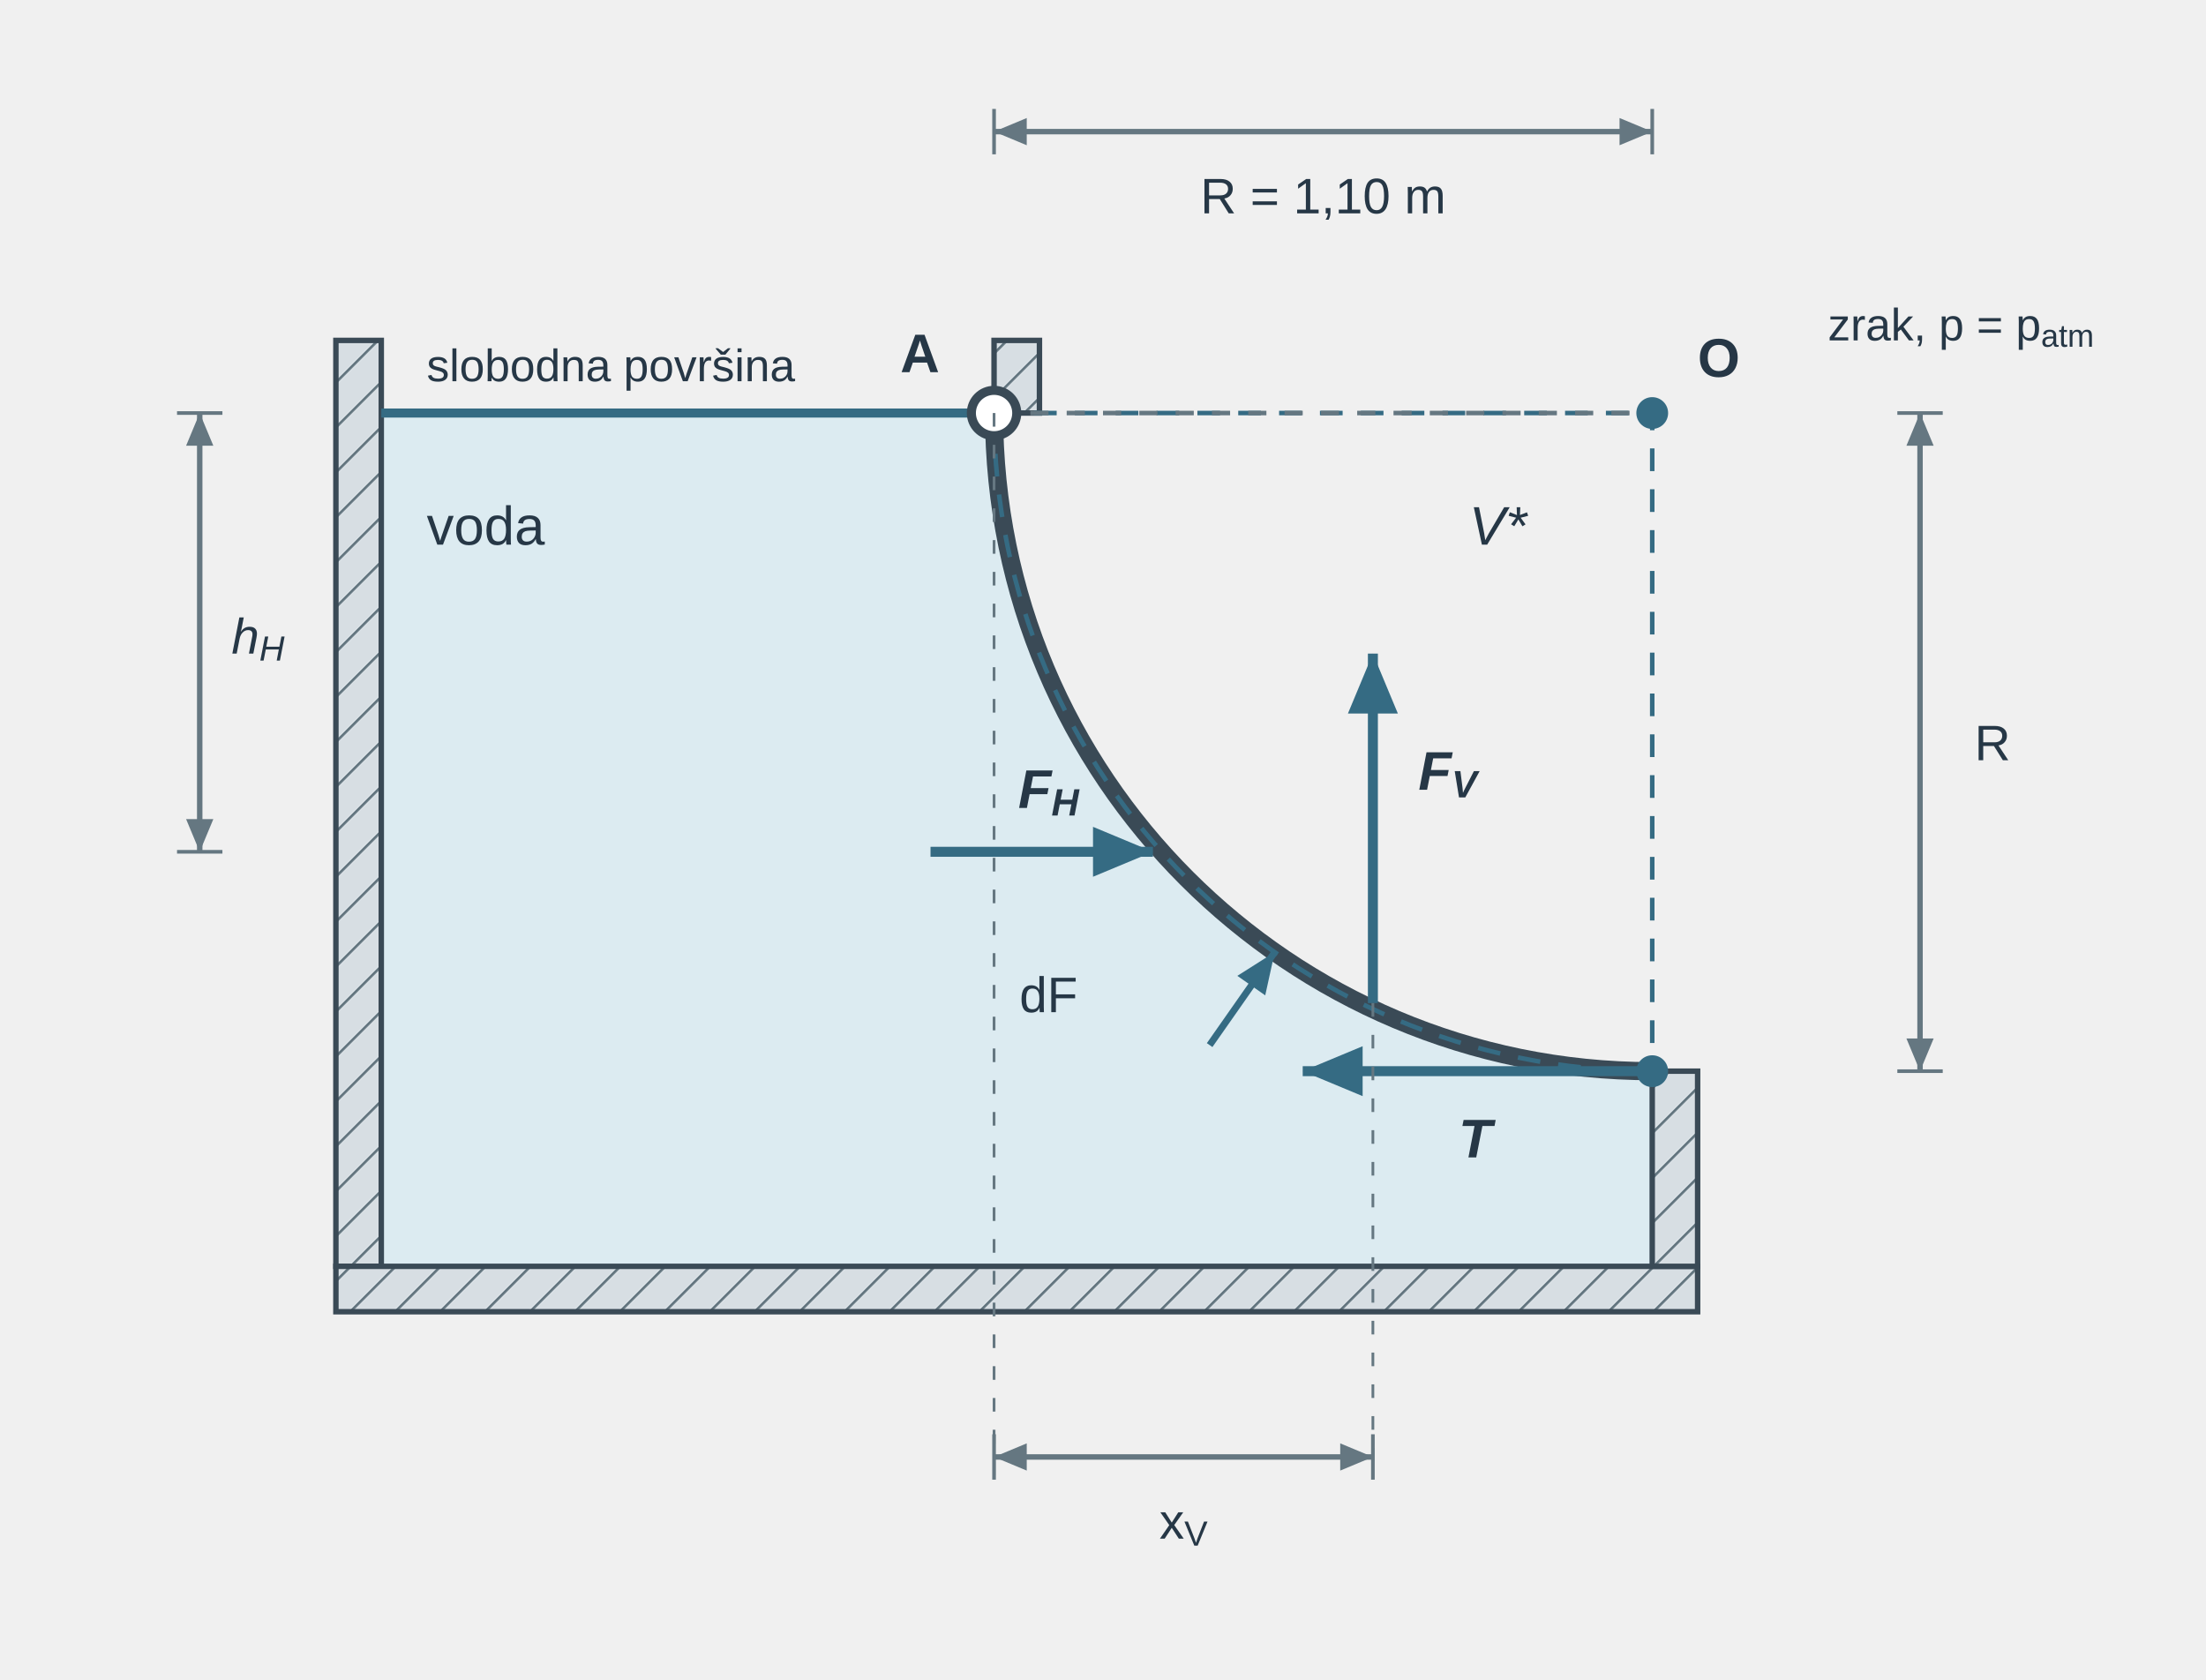
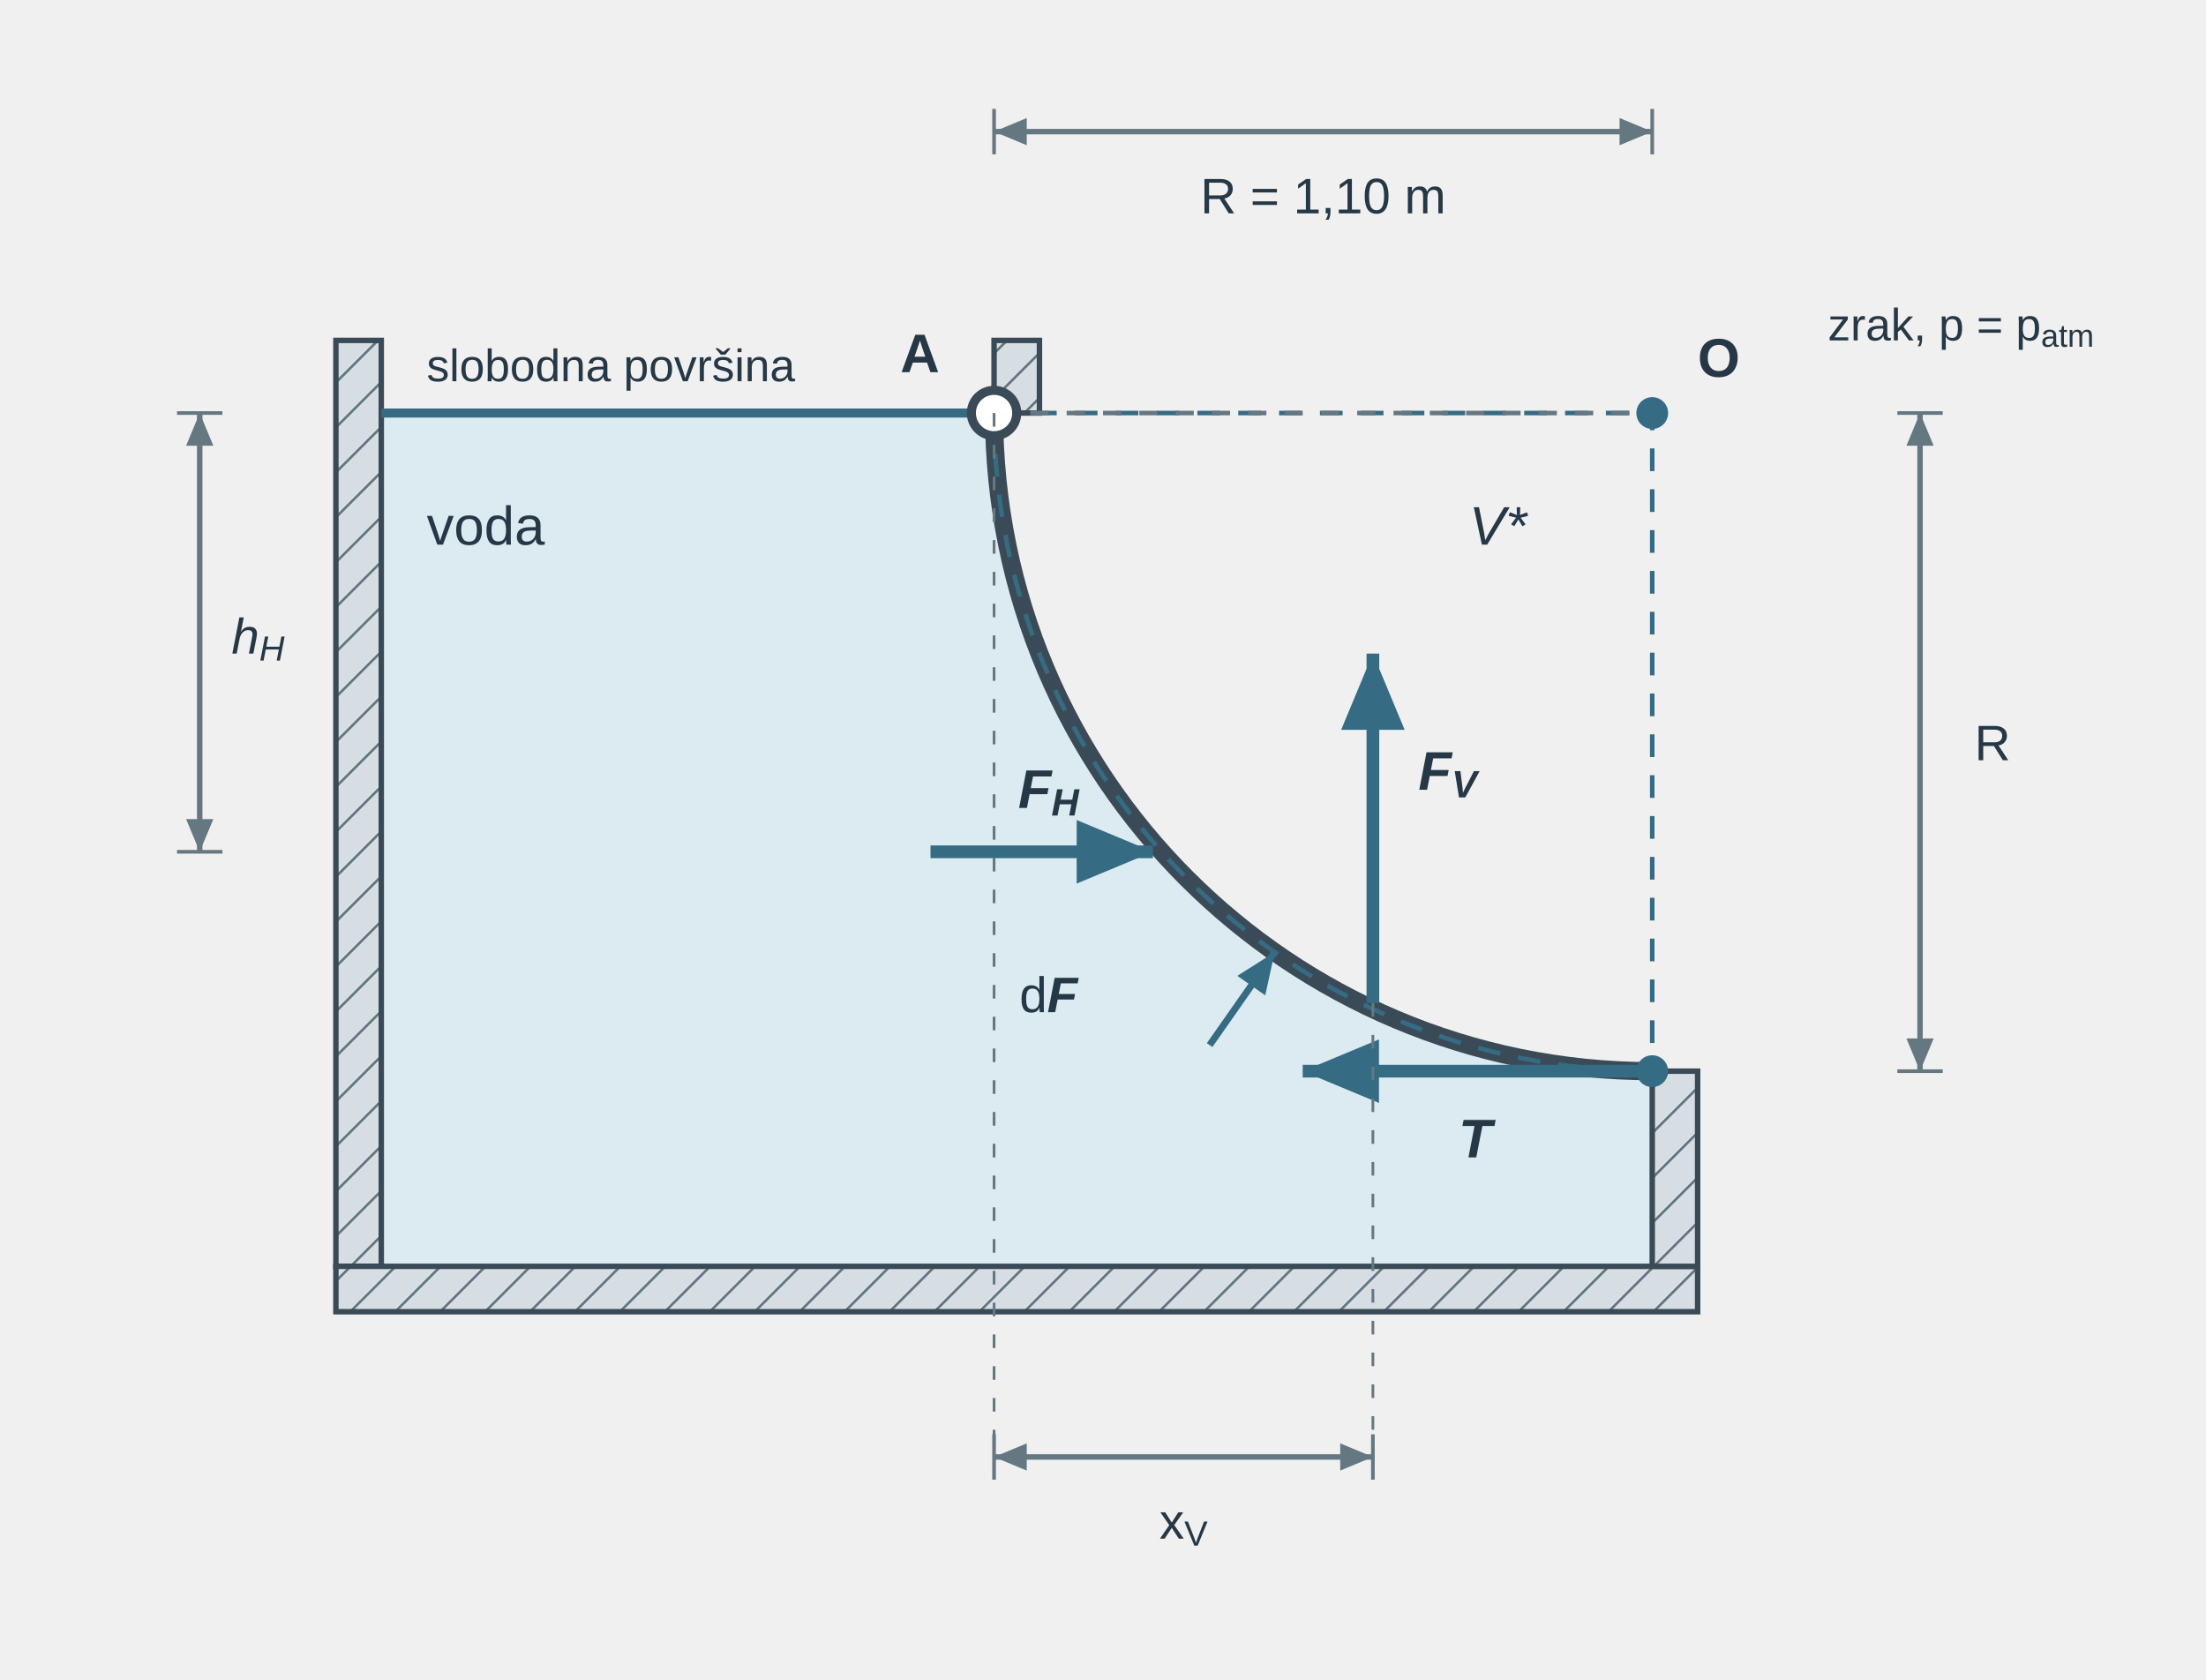
<svg xmlns="http://www.w3.org/2000/svg" viewBox="0 0 486 370" role="img" aria-labelledby="u06c1ps_title u06c1ps_desc" preserveAspectRatio="xMidYMid meet" style="display:block;width:100%;max-width:486px;height:auto;">
  <defs>
    <pattern id="u06c1ps_hatch" width="7" height="7" patternUnits="userSpaceOnUse" patternTransform="rotate(45)">
      <rect width="7" height="7" fill="#d7dee3" />
      <line x1="0" y1="0" x2="0" y2="7" stroke="#657781" stroke-width="1.1" />
    </pattern>
    <marker id="u06c1ps_fR" markerWidth="7" markerHeight="5" refX="6.5" refY="2.5" orient="auto">
      <path d="M0,0 L0,5 L7,2.5 z" fill="#356b83" />
    </marker>
    <marker id="u06c1ps_fG" markerWidth="7" markerHeight="5" refX="6.5" refY="2.5" orient="auto">
      <path d="M0,0 L0,5 L7,2.5 z" fill="#356b83" />
    </marker>
    <marker id="u06c1ps_dim" markerWidth="7" markerHeight="6" refX="7" refY="3" orient="auto">
      <path d="M0,0 L0,6 L7,3 z" fill="#356b83" />
    </marker>
    <marker id="u06c1ps_dimL" markerWidth="7" markerHeight="6" refX="7" refY="3" orient="auto-start-reverse">
      <path d="M0,0 L0,6 L7,3 z" fill="#356b83" />
    </marker>
    <marker id="u05p6_force" markerWidth="6" markerHeight="5" refX="6" refY="2.5" orient="auto">
      <path d="M0 0 L0 5 L6 2.5 Z" fill="#356b83" stroke="none" stroke-width="1.2" />
    </marker>
    <marker id="u05p6_green" markerWidth="6" markerHeight="5" refX="6" refY="2.5" orient="auto">
      <path d="M0 0 L0 5 L6 2.5 Z" fill="#356b83" stroke="none" stroke-width="1.2" />
    </marker>
    <marker id="u05p6_normal" markerWidth="6" markerHeight="5" refX="6" refY="2.5" orient="auto">
      <path d="M0 0 L0 5 L6 2.5 Z" fill="#356b83" stroke="none" stroke-width="1.2" />
    </marker>
    <marker id="u05p6_axis" markerWidth="6" markerHeight="5" refX="6" refY="2.5" orient="auto">
      <path d="M0 0 L0 5 L6 2.5 Z" fill="#3a4a56" stroke="none" stroke-width="1.2" />
    </marker>
    <marker id="u05p6_dim" markerWidth="6" markerHeight="5" refX="6" refY="2.5" orient="auto">
      <path d="M0 0 L0 5 L6 2.5 Z" fill="#657781" stroke="none" stroke-width="1.2" />
    </marker>
    <marker id="u05p6_dimL" markerWidth="6" markerHeight="5" refX="6" refY="2.5" orient="auto-start-reverse">
      <path d="M0 0 L0 5 L6 2.5 Z" fill="#657781" stroke="none" stroke-width="1.2" />
    </marker>
    <pattern id="u05p6_hatch" width="7" height="7" patternUnits="userSpaceOnUse" patternTransform="rotate(45)">
      <rect x="0" y="0" width="7" height="7" fill="#d7dee3" stroke="none" stroke-width="1.2" />
      <line x1="0" y1="0" x2="0" y2="7" stroke="#657781" stroke-width="1.1" />
    </pattern>
  </defs>
  <g id="u06c1ps_title-scene-1" transform="translate(9 -59)">
    <g id="u05p6_geometry">
      <path d="M75 150 H210 V150 A145 145 0 0 0 355 295 V338 H75 Z" fill="#dcebf1" stroke="none" stroke-width="1.2" id="u05p6_water-domain" />
      <rect x="65" y="134" width="10" height="204" fill="url(#u05p6_hatch)" stroke="#3a4a56" stroke-width="1.2" />
      <rect x="65" y="338" width="300" height="10" fill="url(#u05p6_hatch)" stroke="#3a4a56" stroke-width="1.2" />
      <rect x="210" y="134" width="10" height="16" fill="url(#u05p6_hatch)" stroke="#3a4a56" stroke-width="1.2" />
      <rect x="355" y="295" width="10" height="43" fill="url(#u05p6_hatch)" stroke="#3a4a56" stroke-width="1.2" />
      <line x1="75" y1="150" x2="210" y2="150" stroke="#356b83" stroke-width="2" />
      <path d="M210 150 A145 145 0 0 0 355 295" fill="none" stroke="#3a4a56" stroke-width="4" id="u05p6_arc" data-cx="355" data-cy="150" data-radius="145" />
      <path d="M210 150 A145 145 0 0 0 355 295 V150 H210 Z" fill="none" stroke="#356b83" stroke-width="1" stroke-dasharray="5,4" id="u05p6_aux-volume" />
      <line x1="210" y1="150" x2="355" y2="150" stroke="#657781" stroke-width="1" stroke-dasharray="4,4" />
      <circle cx="355" cy="150" r="3.5" fill="#356b83" />
      <text x="365" y="142" font-family="Arial, Liberation Sans, sans-serif" font-size="12" fill="#263746" text-anchor="start" font-weight="700">O</text>
      <circle cx="210" cy="150" r="5" fill="#ffffff" stroke="#3a4a56" stroke-width="2" />
      <text x="198" y="141" font-family="Arial, Liberation Sans, sans-serif" font-size="12" fill="#263746" text-anchor="end" font-weight="700">A</text>
      <circle cx="355" cy="295" r="3.5" fill="#356b83" />
      <text x="85" y="179" font-family="Arial, Liberation Sans, sans-serif" font-size="12" fill="#263746" text-anchor="start">voda</text>
      <text x="85" y="143" font-family="Arial, Liberation Sans, sans-serif" font-size="10" fill="#263746" text-anchor="start">slobodna površina</text>
      <text x="423" y="134" font-family="Arial, Liberation Sans, sans-serif" font-size="10" fill="#263746" text-anchor="middle">zrak, p = p<tspan baseline-shift="sub" font-size="0.7em">atm</tspan>
      </text>
-       <line x1="196" y1="246.667" x2="245" y2="246.667" stroke="#356b83" stroke-width="2.2" marker-end="url(#u05p6_force)" id="u05p6_FH" />
+       <line x1="196" y1="246.667" x2="245" y2="246.667" stroke="#356b83" stroke-width="2.8" marker-end="url(#u05p6_force)" id="u05p6_FH" data-mf1-vector="force" />
      <text x="222" y="237" font-family="Arial, Liberation Sans, sans-serif" font-size="12" font-style="italic" font-weight="700" fill="#263746" text-anchor="middle">F<tspan baseline-shift="sub" font-size="0.7em">H</tspan>
      </text>
-       <line x1="293.46" y1="280" x2="293.46" y2="203" stroke="#356b83" stroke-width="2.2" marker-end="url(#u05p6_force)" id="u05p6_FV" />
+       <line x1="293.46" y1="280" x2="293.46" y2="203" stroke="#356b83" stroke-width="2.8" marker-end="url(#u05p6_force)" id="u05p6_FV" data-mf1-vector="force" />
      <text x="303.46" y="233" font-family="Arial, Liberation Sans, sans-serif" font-size="12" fill="#263746" text-anchor="start" font-style="italic" font-weight="700">F<tspan baseline-shift="sub" font-size="0.7em">V</tspan>
      </text>
-       <line x1="355" y1="295" x2="278" y2="295" stroke="#356b83" stroke-width="2.2" marker-end="url(#u05p6_green)" />
+       <line x1="355" y1="295" x2="278" y2="295" stroke="#356b83" stroke-width="2.8" marker-end="url(#u05p6_green)" data-mf1-vector="force" />
      <text x="316" y="314" font-family="Arial, Liberation Sans, sans-serif" font-size="12" font-style="italic" font-weight="700" fill="#263746" text-anchor="middle">T</text>
      <text x="321" y="179" font-family="Arial, Liberation Sans, sans-serif" font-size="12" font-style="italic" fill="#263746" text-anchor="middle">V*</text>
      <line x1="409" y1="150" x2="419" y2="150" stroke="#657781" stroke-width="0.8" />
      <line x1="409" y1="295" x2="419" y2="295" stroke="#657781" stroke-width="0.8" />
-       <line x1="414" y1="150" x2="414" y2="295" stroke="#657781" stroke-width="1.2" marker-start="url(#u05p6_dimL)" marker-end="url(#u05p6_dim)" />
+       <line x1="414" y1="150" x2="414" y2="295" stroke="#657781" stroke-width="1.2" marker-start="url(#u05p6_dimL)" marker-end="url(#u05p6_dim)" data-mf1-role="dimension" />
      <text x="426" y="226.5" font-family="Arial, Liberation Sans, sans-serif" font-size="11" fill="#263746" text-anchor="start">R</text>
      <line x1="30" y1="150" x2="40" y2="150" stroke="#657781" stroke-width="0.8" />
      <line x1="30" y1="246.667" x2="40" y2="246.667" stroke="#657781" stroke-width="0.8" />
-       <line x1="35" y1="150" x2="35" y2="246.667" stroke="#657781" stroke-width="1.2" marker-start="url(#u05p6_dimL)" marker-end="url(#u05p6_dim)" />
+       <line x1="35" y1="150" x2="35" y2="246.667" stroke="#657781" stroke-width="1.2" marker-start="url(#u05p6_dimL)" marker-end="url(#u05p6_dim)" data-mf1-role="dimension" />
      <text x="42" y="203" font-family="Arial, Liberation Sans, sans-serif" font-size="11" font-style="italic" fill="#263746" text-anchor="start">h<tspan baseline-shift="sub" font-size="0.7em">H</tspan>
      </text>
      <line x1="210" y1="375" x2="210" y2="385" stroke="#657781" stroke-width="0.8" />
      <line x1="293.46" y1="375" x2="293.46" y2="385" stroke="#657781" stroke-width="0.8" />
-       <line x1="210" y1="380" x2="293.46" y2="380" stroke="#657781" stroke-width="1.2" marker-start="url(#u05p6_dimL)" marker-end="url(#u05p6_dim)" />
+       <line x1="210" y1="380" x2="293.46" y2="380" stroke="#657781" stroke-width="1.2" marker-start="url(#u05p6_dimL)" marker-end="url(#u05p6_dim)" data-mf1-role="dimension" />
      <text x="251.73" y="398" font-family="Arial, Liberation Sans, sans-serif" font-size="11" fill="#263746" text-anchor="middle">x<tspan baseline-shift="sub" font-size="0.7em">V</tspan>
      </text>
      <line x1="210" y1="150" x2="210" y2="385" stroke="#657781" stroke-width="0.6" stroke-dasharray="3,4" />
      <line x1="293.46" y1="280" x2="293.46" y2="385" stroke="#657781" stroke-width="0.6" stroke-dasharray="3,4" />
      <line x1="210" y1="83" x2="210" y2="93" stroke="#657781" stroke-width="0.8" />
      <line x1="355" y1="83" x2="355" y2="93" stroke="#657781" stroke-width="0.8" />
-       <line x1="210" y1="88" x2="355" y2="88" stroke="#657781" stroke-width="1.2" marker-start="url(#u05p6_dimL)" marker-end="url(#u05p6_dim)" />
+       <line x1="210" y1="88" x2="355" y2="88" stroke="#657781" stroke-width="1.2" marker-start="url(#u05p6_dimL)" marker-end="url(#u05p6_dim)" data-mf1-role="dimension" />
      <text x="282.5" y="106" font-family="Arial, Liberation Sans, sans-serif" font-size="11" fill="#263746" text-anchor="middle">R = 1,10 m</text>
-       <line x1="257.492" y1="289.256" x2="271.831" y2="268.777" stroke="#356b83" stroke-width="1.5" marker-end="url(#u05p6_normal)" id="u05p6_normal-vector" />
-       <text x="222" y="282" font-family="Arial, Liberation Sans, sans-serif" font-size="11" fill="#263746" text-anchor="middle">dF</text>
+       <line x1="257.492" y1="289.256" x2="271.831" y2="268.777" stroke="#356b83" stroke-width="1.5" marker-end="url(#u05p6_normal)" id="u05p6_normal-vector" data-mf1-vector="pressure" />
+       <text x="222" y="282" font-family="Arial, Liberation Sans, sans-serif" font-size="11" fill="#263746" text-anchor="middle">d<tspan font-style="italic" font-weight="700">F</tspan>
+       </text>
    </g>
  </g>
</svg>
